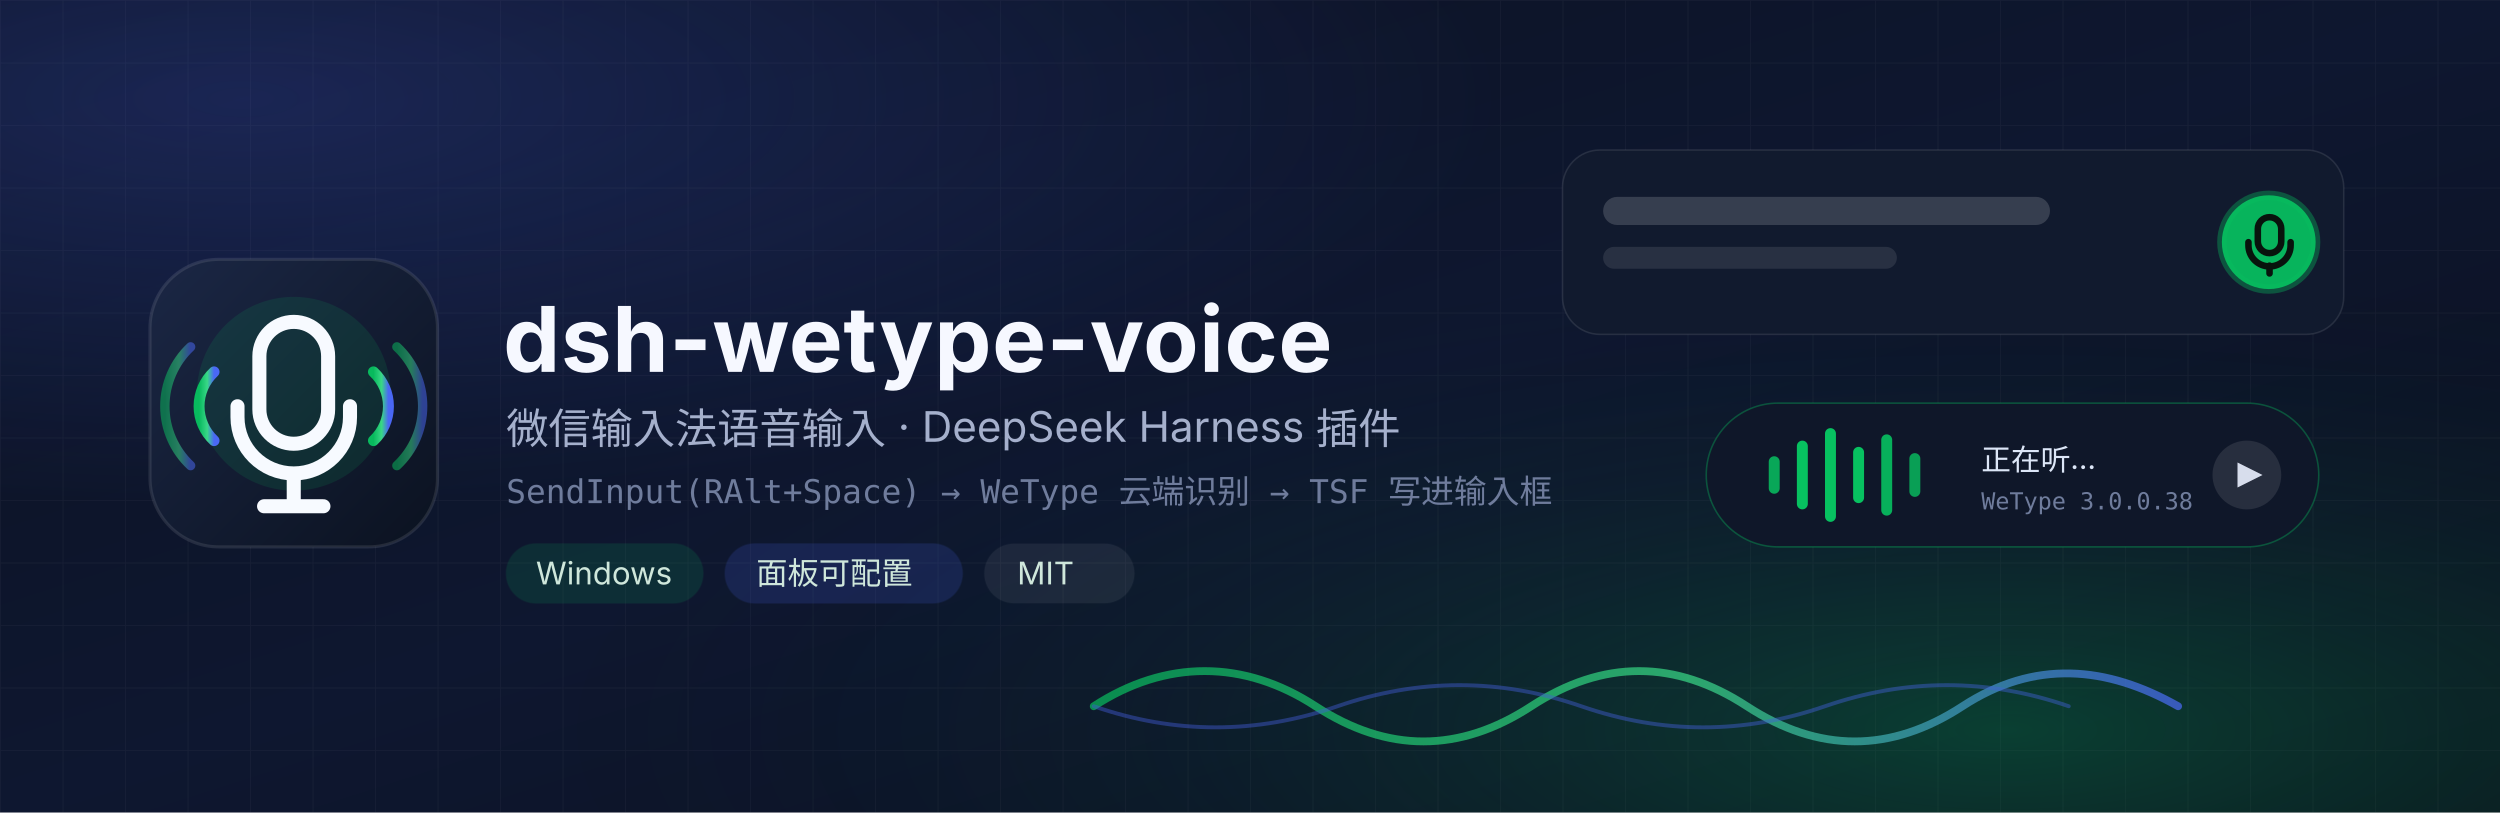
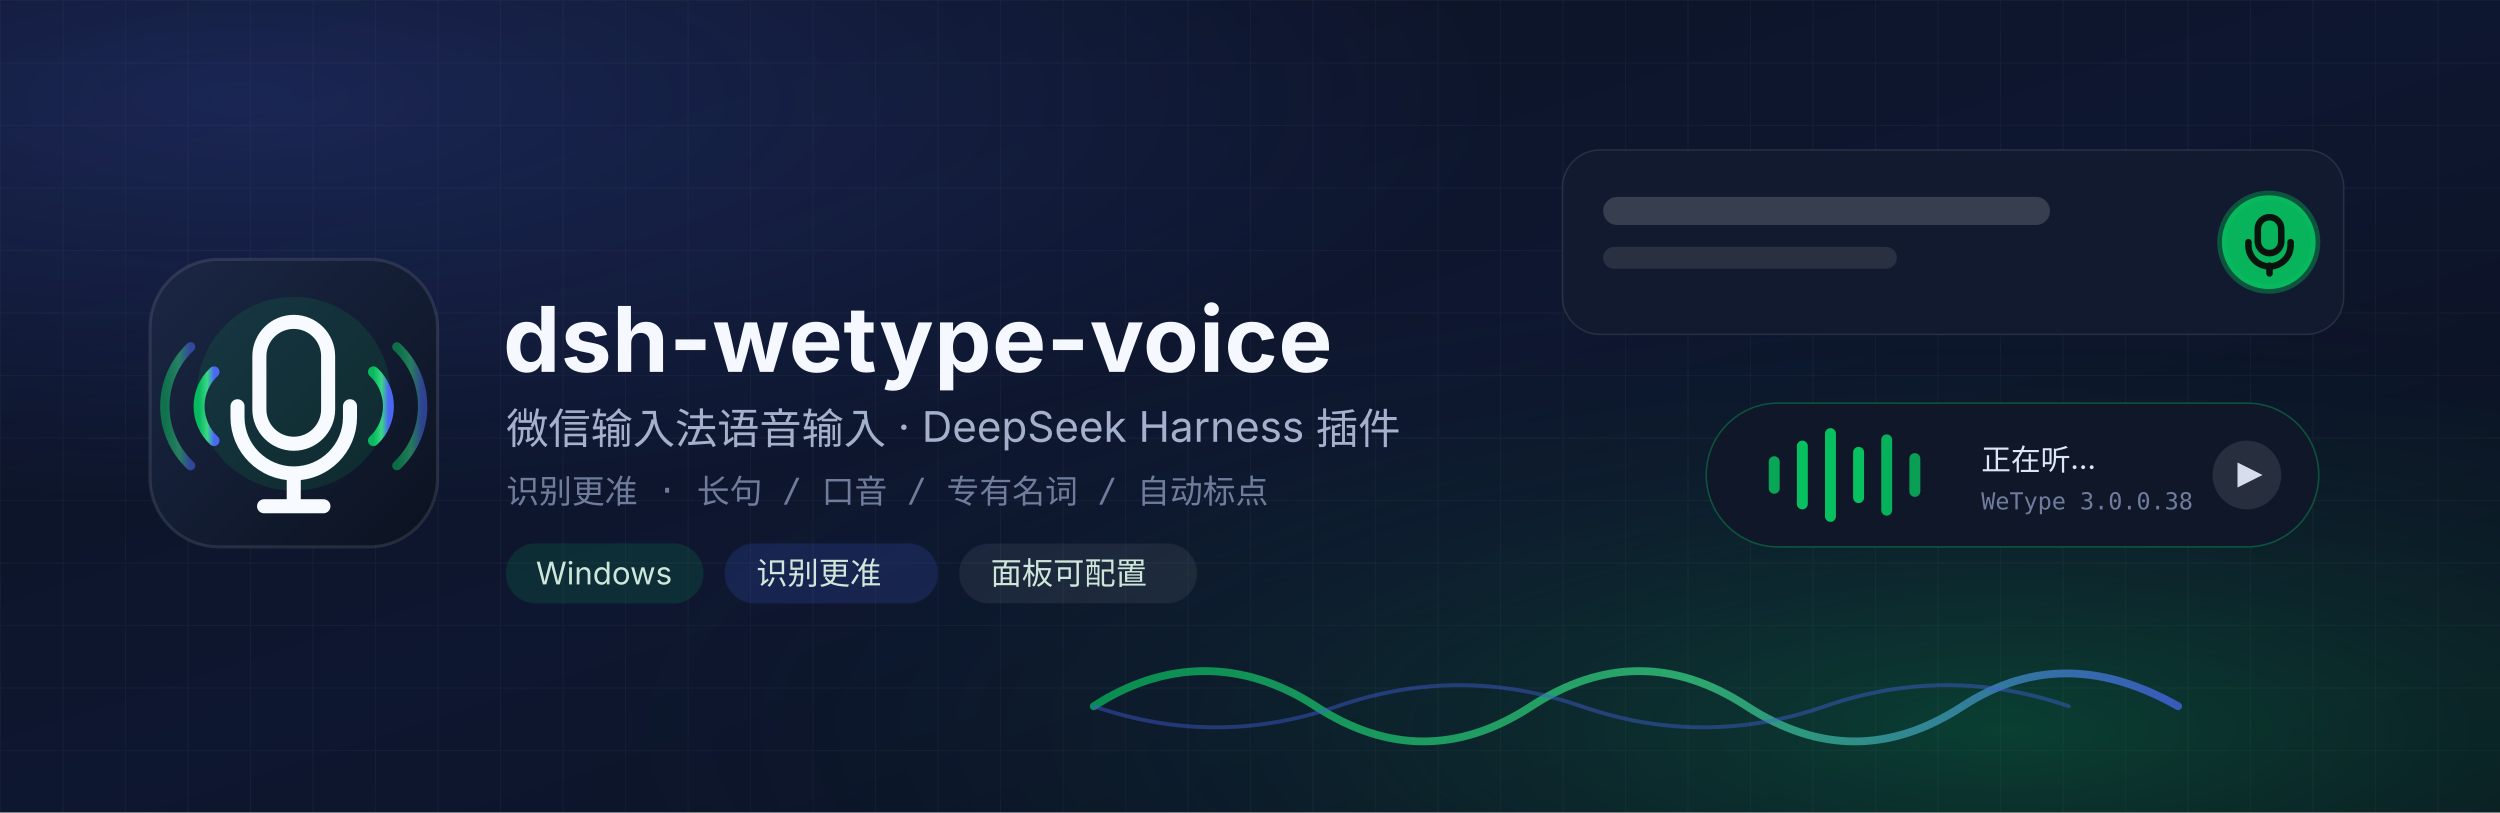
<svg xmlns="http://www.w3.org/2000/svg" width="1600" height="520" viewBox="0 0 1600 520" role="img" aria-label="dsh-wetype-voice">
  <defs>
    <linearGradient id="bg" x1="0" y1="0" x2="1" y2="1">
      <stop offset="0" stop-color="#0B1120" />
      <stop offset="0.5" stop-color="#0E1730" />
      <stop offset="1" stop-color="#0A0F1C" />
    </linearGradient>
    <radialGradient id="halo" cx="0.8" cy="0.9" r="0.6">
      <stop offset="0" stop-color="#07C160" stop-opacity="0.26" />
      <stop offset="0.55" stop-color="#0E7A4A" stop-opacity="0.08" />
      <stop offset="1" stop-color="#000000" stop-opacity="0" />
    </radialGradient>
    <radialGradient id="halo2" cx="0.1" cy="0.12" r="0.5">
      <stop offset="0" stop-color="#4D6BFE" stop-opacity="0.22" />
      <stop offset="1" stop-color="#4D6BFE" stop-opacity="0" />
    </radialGradient>
    <linearGradient id="tile" x1="0" y1="0" x2="1" y2="1">
      <stop offset="0" stop-color="#1B2745" />
      <stop offset="1" stop-color="#0B1220" />
    </linearGradient>
    <linearGradient id="mint" x1="0" y1="0" x2="1" y2="0">
      <stop offset="0" stop-color="#07C160" />
      <stop offset="0.55" stop-color="#3BE08A" />
      <stop offset="1" stop-color="#4D6BFE" />
    </linearGradient>
    <pattern id="grid" width="40" height="40" patternUnits="userSpaceOnUse">
      <path d="M40 0H0V40" fill="none" stroke="#FFFFFF" stroke-opacity="0.04" stroke-width="1" />
    </pattern>
    <style>
      .title { font-family: -apple-system, "Segoe UI", "PingFang SC", "Microsoft YaHei", sans-serif; font-size: 58px; font-weight: 650; letter-spacing: 0.4px; fill: #F6F8FF; }
      .sub   { font-family: -apple-system, "Segoe UI", "PingFang SC", "Microsoft YaHei", sans-serif; font-size: 27px; font-weight: 400; fill: #A5B0CC; }
      .hint  { font-family: ui-monospace, "SF Mono", Consolas, monospace; font-size: 21px; fill: #6F7C9C; }
      .chip  { font-family: -apple-system, "Segoe UI", "PingFang SC", "Microsoft YaHei", sans-serif; font-size: 20px; fill: #CFE7DB; }
    </style>
  </defs>
  <rect width="1600" height="520" fill="url(#bg)" />
  <rect width="1600" height="520" fill="url(#grid)" />
  <rect width="1600" height="520" fill="url(#halo2)" />
  <rect width="1600" height="520" fill="url(#halo)" />
  <g transform="translate(96, 166)">
    <rect x="0" y="0" width="184" height="184" rx="44" fill="url(#tile)" stroke="#FFFFFF" stroke-opacity="0.10" stroke-width="2" />
    <circle cx="92" cy="86" r="62" fill="#07C160" opacity="0.12" />
    <g fill="none" stroke="#F7FAFF" stroke-width="9" stroke-linecap="round" stroke-linejoin="round">
      <rect x="70" y="40" width="44" height="78" rx="22" />
      <path d="M56 94v7a36 36 0 0 0 72 0v-7" />
      <path d="M92 138v18" />
    </g>
    <path d="M73 158h38" stroke="#F7FAFF" stroke-width="9" stroke-linecap="round" />
    <g fill="none" stroke="url(#mint)" stroke-linecap="round">
      <path d="M143 72a30 30 0 0 1 0 44" stroke-width="7" opacity="0.95" />
      <path d="M158 56a52 52 0 0 1 0 76" stroke-width="6" opacity="0.5" />
      <path d="M41 72a30 30 0 0 0 0 44" stroke-width="7" opacity="0.95" />
      <path d="M26 56a52 52 0 0 0 0 76" stroke-width="6" opacity="0.5" />
    </g>
  </g>
  <text class="title" x="322" y="238">dsh-wetype-voice</text>
  <text class="sub" x="324" y="284">微信输入法语音输入 · DeepSeek Harness 插件</text>
-   <text class="hint" x="324" y="322">SendInput(RAlt+Space) → WeType 云端识别 → TSF 写进输入框</text>
+   <text class="hint" x="324" y="322">识别更准 · 长句 / 口音 / 专有名词 / 自动标点</text>
  <g transform="translate(324, 348)">
    <rect x="0" y="0" width="126" height="38" rx="19" fill="#07C160" opacity="0.14" stroke="#07C160" stroke-opacity="0.45" />
    <text class="chip" x="19" y="26">Windows</text>
-     <rect x="140" y="0" width="152" height="38" rx="19" fill="#4D6BFE" opacity="0.16" stroke="#4D6BFE" stroke-opacity="0.45" />
-     <text class="chip" x="160" y="26">面板可配置</text>
-     <rect x="306" y="0" width="96" height="38" rx="19" fill="#FFFFFF" opacity="0.07" stroke="#FFFFFF" stroke-opacity="0.22" />
-     <text class="chip" x="327" y="26">MIT</text>
+     <rect x="140" y="0" width="136" height="38" rx="19" fill="#4D6BFE" opacity="0.16" stroke="#4D6BFE" stroke-opacity="0.45" />
+     <text class="chip" x="160" y="26">识别更准</text>
+     <rect x="290" y="0" width="152" height="38" rx="19" fill="#FFFFFF" opacity="0.07" stroke="#FFFFFF" stroke-opacity="0.22" />
+     <text class="chip" x="310" y="26">面板可配置</text>
  </g>
  <g transform="translate(700, 452)" fill="none" stroke-linecap="round" opacity="0.8">
    <path d="M0 0 C 46 -30, 96 -30, 142 0 S 234 30, 280 0 S 372 -30, 418 0 S 510 30, 556 0 S 648 -26, 694 0" stroke="url(#mint)" stroke-width="5" opacity="0.85" />
    <path d="M0 0 C 52 18, 104 18, 156 0 S 260 -18, 312 0 S 416 18, 468 0 S 572 -18, 624 0" stroke="#4D6BFE" stroke-width="2.5" opacity="0.45" />
  </g>
  <g transform="translate(1000, 96)">
    <rect x="0" y="0" width="500" height="118" rx="24" fill="#111A2E" stroke="#FFFFFF" stroke-opacity="0.10" />
    <rect x="26" y="30" width="286" height="18" rx="9" fill="#FFFFFF" opacity="0.16" />
    <rect x="26" y="62" width="188" height="14" rx="7" fill="#FFFFFF" opacity="0.10" />
    <circle cx="452" cy="59" r="30" fill="#07C160" opacity="0.92" />
    <g transform="translate(438, 43)" fill="none" stroke="#08130D" stroke-width="4.2" stroke-linecap="round" stroke-linejoin="round">
      <rect x="7" y="0" width="15" height="23" rx="7.5" />
      <path d="M1 16v2a13.5 13.5 0 0 0 27 0v-2" />
      <path d="M14.5 31v5" />
    </g>
    <circle cx="452" cy="59" r="30" fill="none" stroke="#07C160" stroke-opacity="0.35" stroke-width="6" />
  </g>
  <g transform="translate(1092, 258)">
    <rect x="0" y="0" width="392" height="92" rx="46" fill="#0F1729" stroke="#07C160" stroke-opacity="0.35" />
    <g fill="#07C160">
      <rect x="40" y="34" width="7" height="24" rx="3.5" opacity="0.85" />
      <rect x="58" y="24" width="7" height="44" rx="3.5" />
      <rect x="76" y="16" width="7" height="60" rx="3.5" />
      <rect x="94" y="28" width="7" height="36" rx="3.5" />
      <rect x="112" y="20" width="7" height="52" rx="3.5" opacity="0.9" />
      <rect x="130" y="32" width="7" height="28" rx="3.5" opacity="0.8" />
    </g>
    <text x="176" y="43" font-family="-apple-system, 'Segoe UI', 'PingFang SC', 'Microsoft YaHei', sans-serif" font-size="19" fill="#DCE6F7">正在听…</text>
    <text x="176" y="68" font-family="ui-monospace, Consolas, monospace" font-size="15" fill="#6F7C9C">WeType 3.0.0.38</text>
    <circle cx="346" cy="46" r="22" fill="#FFFFFF" opacity="0.10" />
    <path d="M340 38l16 8-16 8z" fill="#EAF0FF" opacity="0.9" />
  </g>
</svg>
